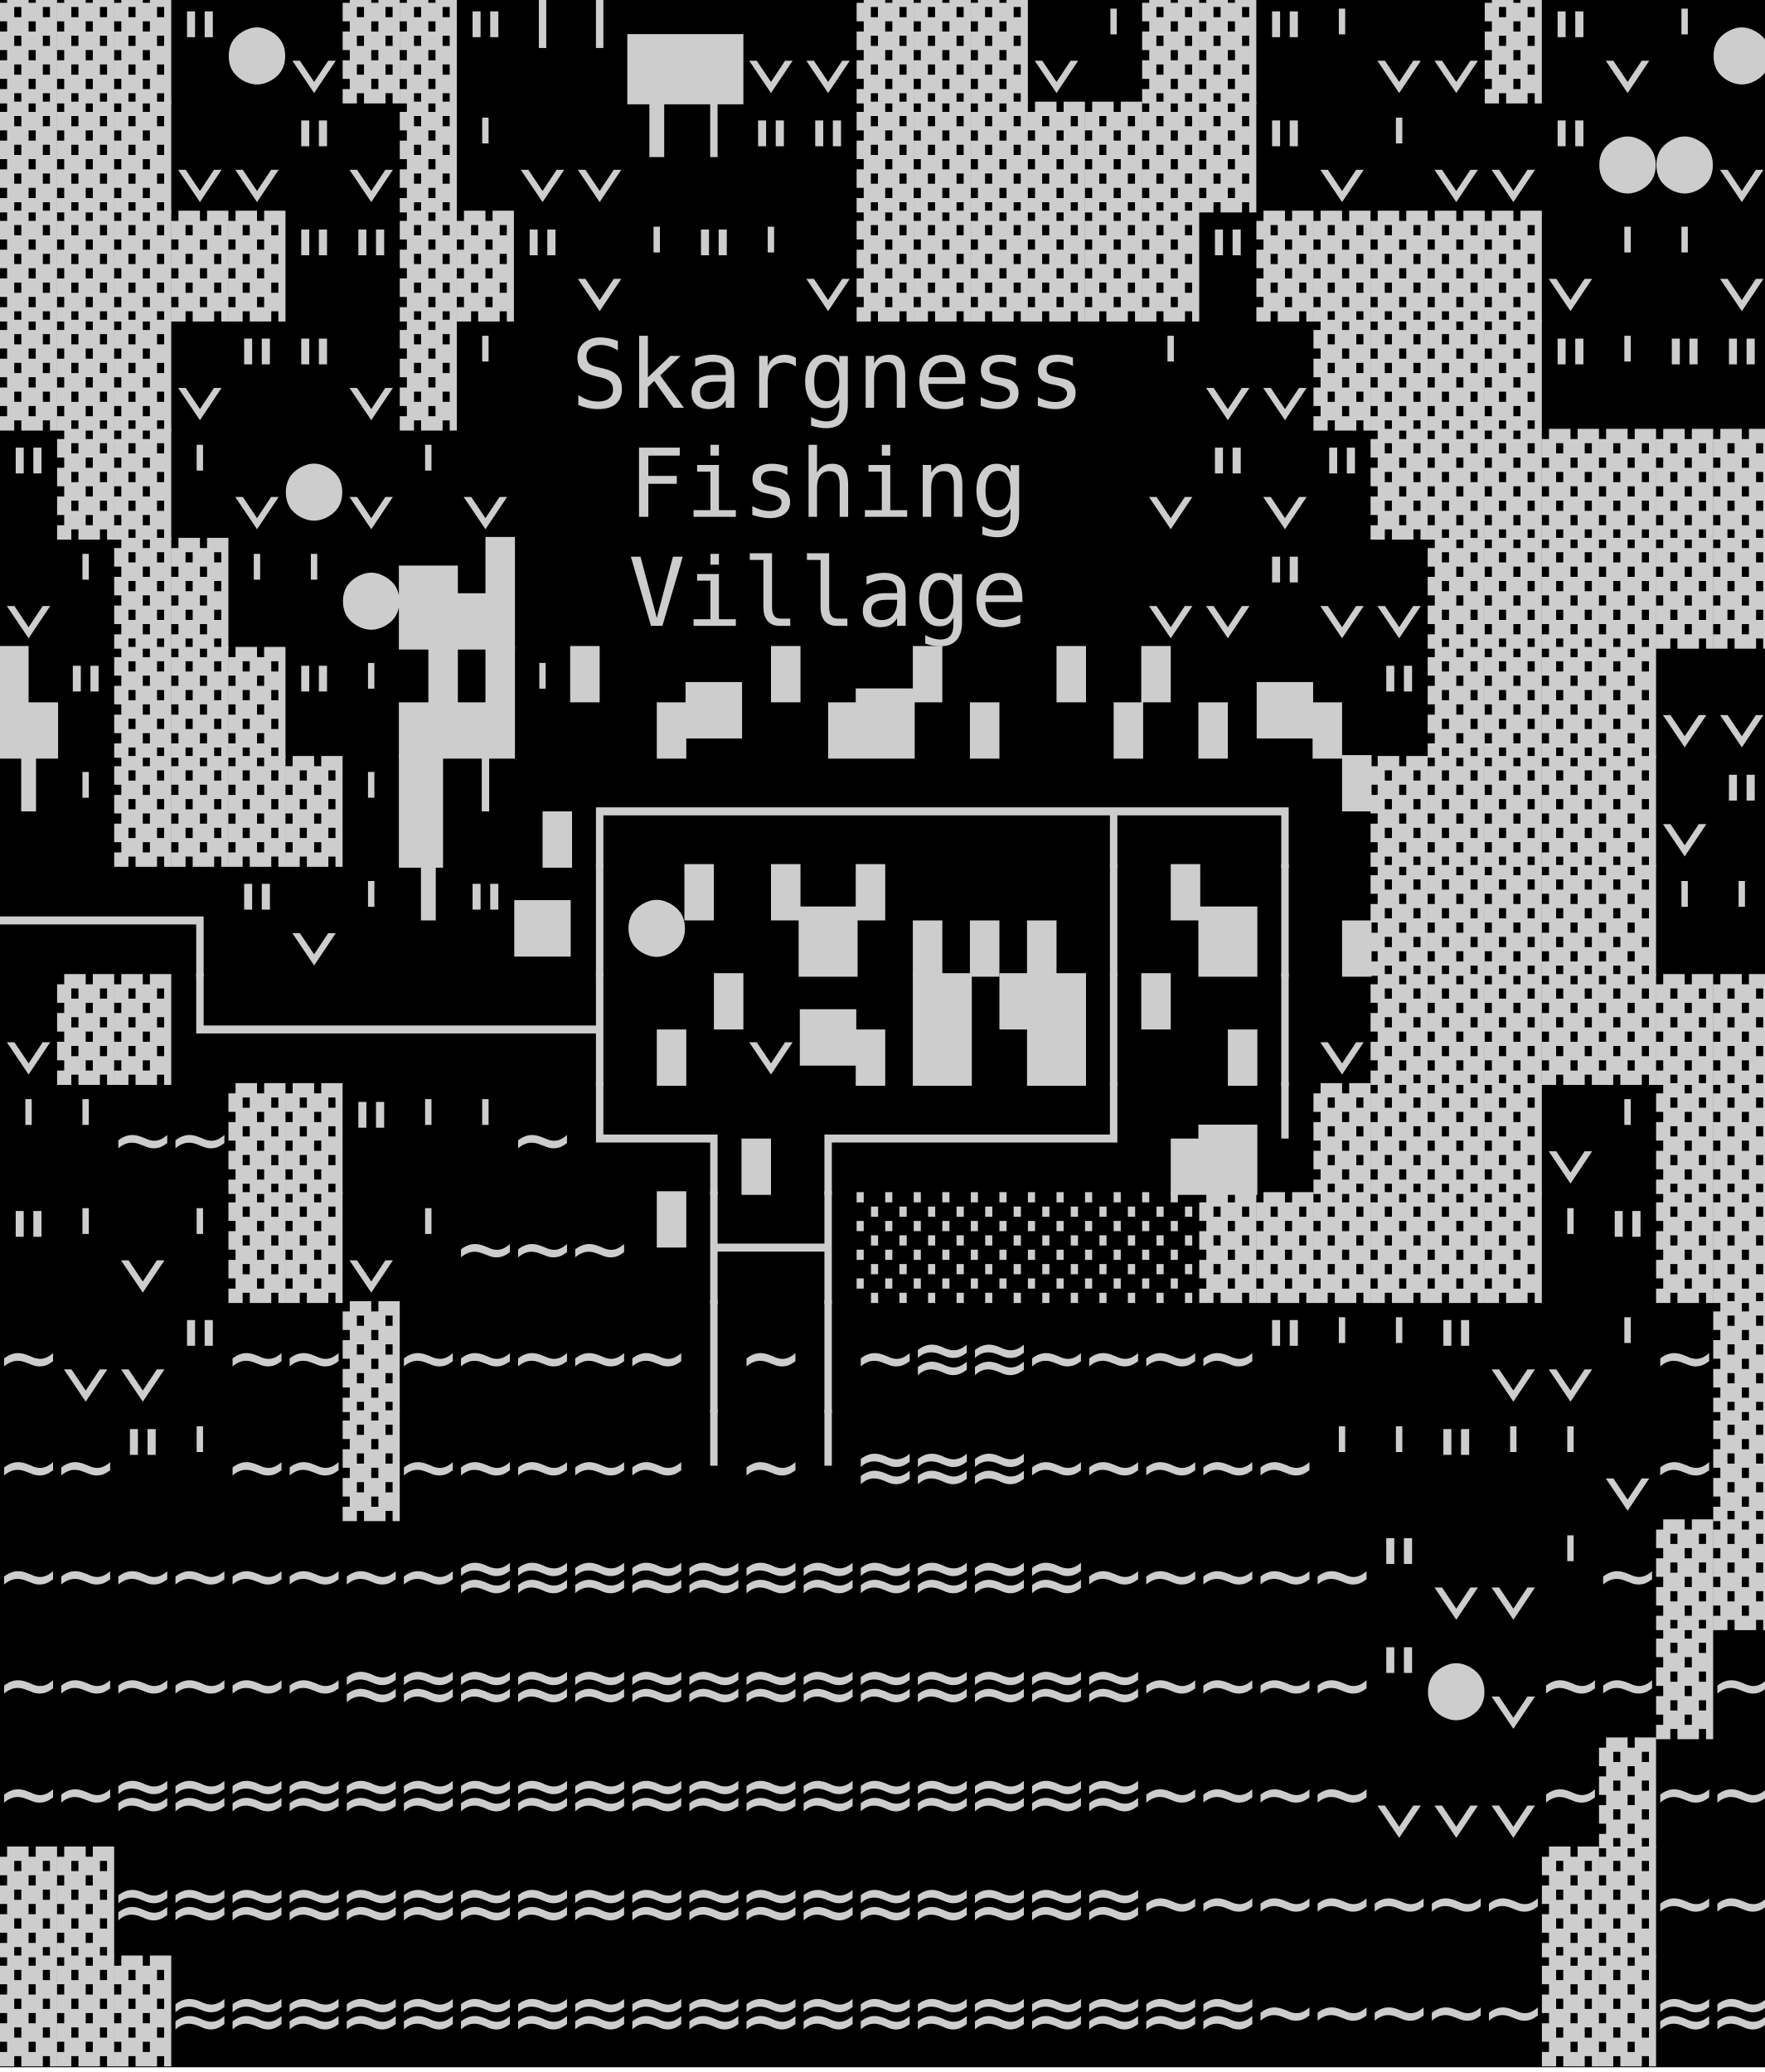
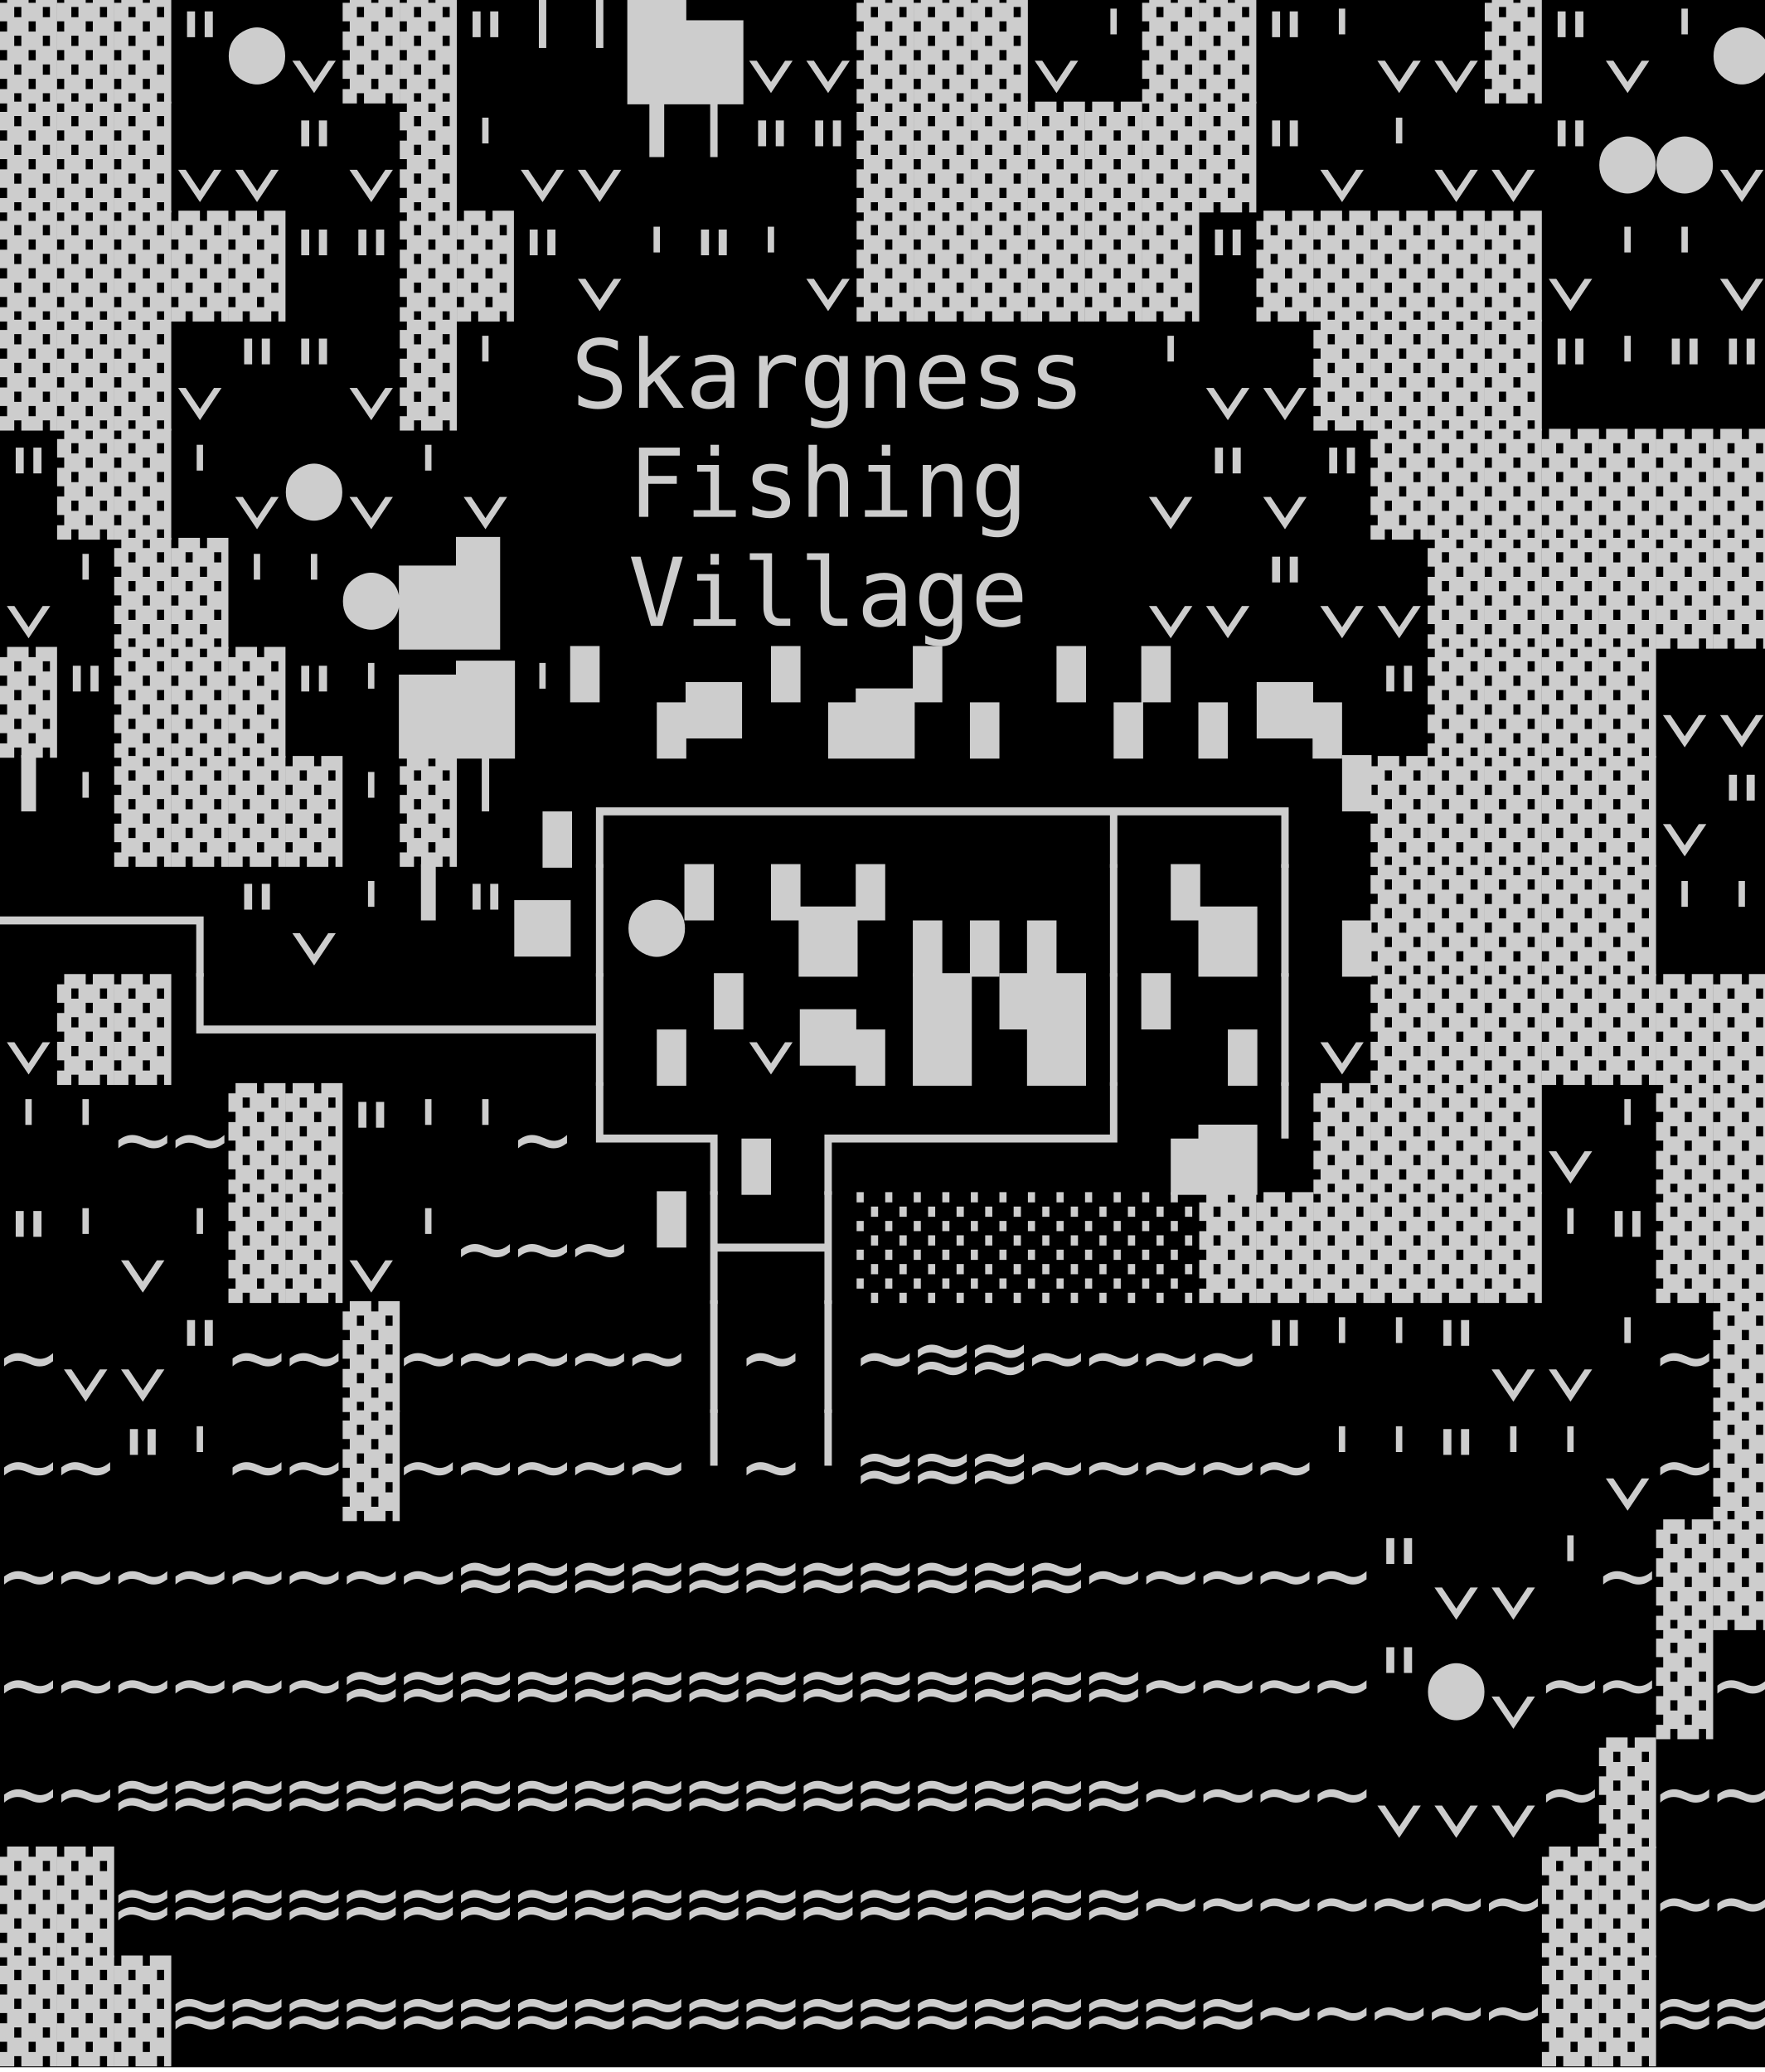
<svg xmlns="http://www.w3.org/2000/svg" version="1.1" width="186.0px" height="218.5px" viewBox="0 0 186.0 218.5" style="letter-spacing:0em;font-size:10px;font-family:'DejaVu Sans Mono';stroke:none">
  <text y="8.5" x="0.0" style="fill:#000000">███████████████████████████████</text>
  <text y="20.0" x="0.0" style="fill:#000000">███████████████████████████████</text>
  <text y="31.5" x="0.0" style="fill:#000000">███████████████████████████████</text>
  <text y="43.0" x="0.0" style="fill:#000000">███████████████████████████████</text>
  <text y="54.5" x="0.0" style="fill:#000000">███████████████████████████████</text>
  <text y="66.0" x="0.0" style="fill:#000000">███████████████████████████████</text>
  <text y="77.5" x="0.0" style="fill:#000000">███████████████████████████████</text>
  <text y="89.0" x="0.0" style="fill:#000000">███████████████████████████████</text>
  <text y="100.5" x="0.0" style="fill:#000000">███████████████████████████████</text>
  <text y="112.0" x="0.0" style="fill:#000000">███████████████████████████████</text>
  <text y="123.5" x="0.0" style="fill:#000000">███████████████████████████████</text>
  <text y="135.0" x="0.0" style="fill:#000000">███████████████████████████████</text>
  <text y="146.5" x="0.0" style="fill:#000000">███████████████████████████████</text>
  <text y="158.0" x="0.0" style="fill:#000000">███████████████████████████████</text>
  <text y="169.5" x="0.0" style="fill:#000000">███████████████████████████████</text>
  <text y="181.0" x="0.0" style="fill:#000000">███████████████████████████████</text>
  <text y="192.5" x="0.0" style="fill:#000000">███████████████████████████████</text>
  <text y="204.0" x="0.0" style="fill:#000000">███████████████████████████████</text>
  <text y="215.5" x="0.0" style="fill:#000000">███████████████████████████████</text>
-   <text y="8.5" x="0.0" style="fill:#cdcdcd">▓▓▓"●⌄▓▓"╵╵▅▅⌄⌄▓▓▓⌄ˈ▓▓"ˈ⌄⌄▓"⌄ˈ●</text>
+   <text y="8.5" x="0.0" style="fill:#cdcdcd">▓▓▓"●⌄▓▓"╵╵█▆⌄⌄▓▓▓⌄ˈ▓▓"ˈ⌄⌄▓"⌄ˈ●</text>
  <text y="20.0" x="0.0" style="fill:#cdcdcd">▓▓▓⌄⌄"⌄▓ˈ⌄⌄╹╵""▓▓▓▓▓▓▓"⌄ˈ⌄⌄"●●⌄</text>
  <text y="31.5" x="0.0" style="fill:#cdcdcd">▓▓▓▓▓""▓▓"⌄ˈ"ˈ⌄▓▓▓▓▓▓"▓▓▓▓▓⌄ˈˈ⌄</text>
  <text y="43.0" x="0.0" style="fill:#cdcdcd">▓▓▓⌄""⌄▓ˈ Skargness ˈ⌄⌄▓▓▓▓"ˈ""</text>
  <text y="54.5" x="0.0" style="fill:#cdcdcd">"▓▓ˈ⌄●⌄ˈ⌄  Fishing  ⌄"⌄"▓▓▓▓▓▓▓</text>
-   <text y="66.0" x="0.0" style="fill:#cdcdcd">⌄ˈ▓▓ˈˈ●▆▟  Village  ⌄⌄"⌄⌄▓▓▓▓▓▓</text>
-   <text y="77.5" x="0.0" style="fill:#cdcdcd">▙"▓▓▓"ˈ▟▟ˈ▘▗■▝▗▅▘▖▝▗▘▖■▖"▓▓▓▓⌄⌄</text>
-   <text y="89.0" x="0.0" style="fill:#cdcdcd">╹ˈ▓▓▓▓ˈ▊╵▗┌────────┬──┐▝▓▓▓▓▓⌄"</text>
+   <text y="66.0" x="0.0" style="fill:#cdcdcd">⌄ˈ▓▓ˈˈ●▆▊  Village  ⌄⌄"⌄⌄▓▓▓▓▓▓</text>
+   <text y="77.5" x="0.0" style="fill:#cdcdcd">▓"▓▓▓"ˈ▆▇ˈ▘▗■▝▗▅▘▖▝▗▘▖■▖"▓▓▓▓⌄⌄</text>
+   <text y="89.0" x="0.0" style="fill:#cdcdcd">╹ˈ▓▓▓▓ˈ▓╵▗┌────────┬──┐▝▓▓▓▓▓⌄"</text>
  <text y="100.5" x="0.0" style="fill:#cdcdcd">───┐"⌄ˈ╹"■│●▘▝▅▘▖▖▖│▝▅│▗▓▓▓▓▓ˈˈ</text>
  <text y="112.0" x="0.0" style="fill:#cdcdcd">⌄▓▓└──────┤▗▝⌄■▖█▝█│▘▗│⌄▓▓▓▓▓▓▓</text>
  <text y="123.5" x="0.0" style="fill:#cdcdcd">ˈˈ~~▓▓"ˈˈ~└─┐▖┌────┘▗▅╵▓▓▓▓⌄ˈ▓▓</text>
  <text y="135.0" x="0.0" style="fill:#cdcdcd">"ˈ⌄ˈ▓▓⌄ˈ~~~▝├─┤░░░░░░▓▓▓▓▓▓ˈ"▓▓</text>
  <text y="146.5" x="0.0" style="fill:#cdcdcd">~⌄⌄"~~▓~~~~~│~│~≈≈~~~~"ˈˈ"⌄⌄ˈ~▓</text>
  <text y="158.0" x="0.0" style="fill:#cdcdcd">~~"ˈ~~▓~~~~~╵~╵≈≈≈~~~~~ˈˈ"ˈˈ⌄~▓</text>
  <text y="169.5" x="0.0" style="fill:#cdcdcd">~~~~~~~~≈≈≈≈≈≈≈≈≈≈≈~~~~~"⌄⌄ˈ~▓▓</text>
  <text y="181.0" x="0.0" style="fill:#cdcdcd">~~~~~~≈≈≈≈≈≈≈≈≈≈≈≈≈≈~~~~"●⌄~~▓~</text>
  <text y="192.5" x="0.0" style="fill:#cdcdcd">~~≈≈≈≈≈≈≈≈≈≈≈≈≈≈≈≈≈≈~~~~⌄⌄⌄~▓~~</text>
  <text y="204.0" x="0.0" style="fill:#cdcdcd">▓▓≈≈≈≈≈≈≈≈≈≈≈≈≈≈≈≈≈≈~~~~~~~▓▓~~</text>
  <text y="215.5" x="0.0" style="fill:#cdcdcd">▓▓▓≈≈≈≈≈≈≈≈≈≈≈≈≈≈≈≈≈≈≈~~~~~▓▓≈≈</text>
</svg>
